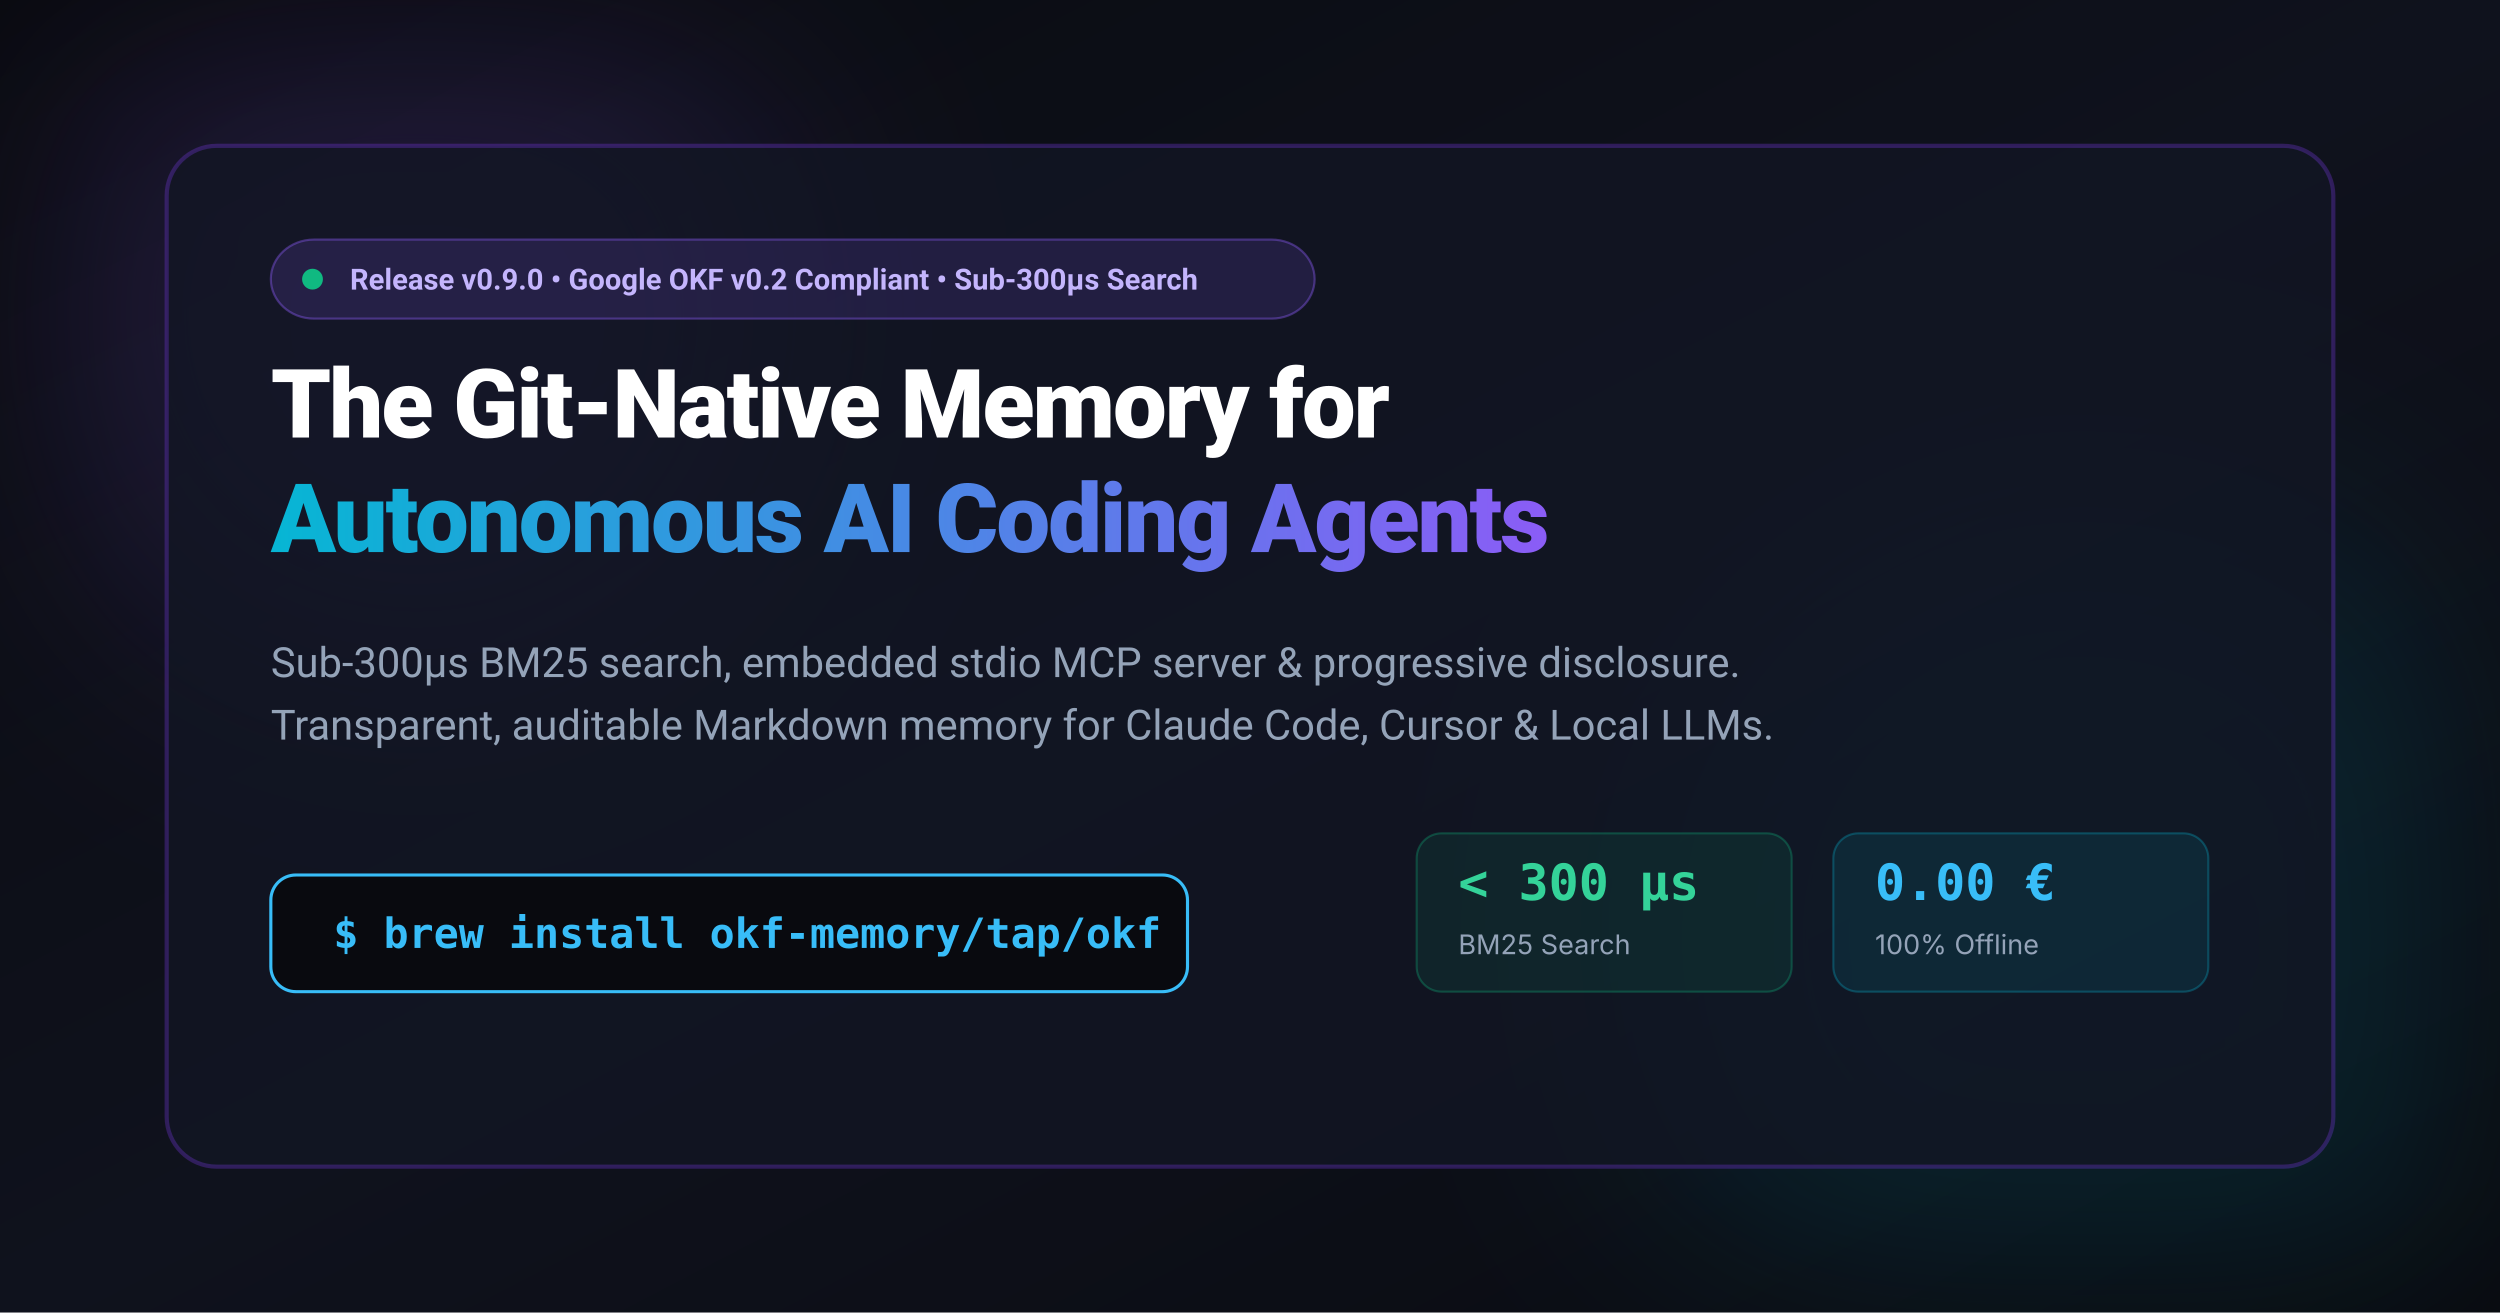
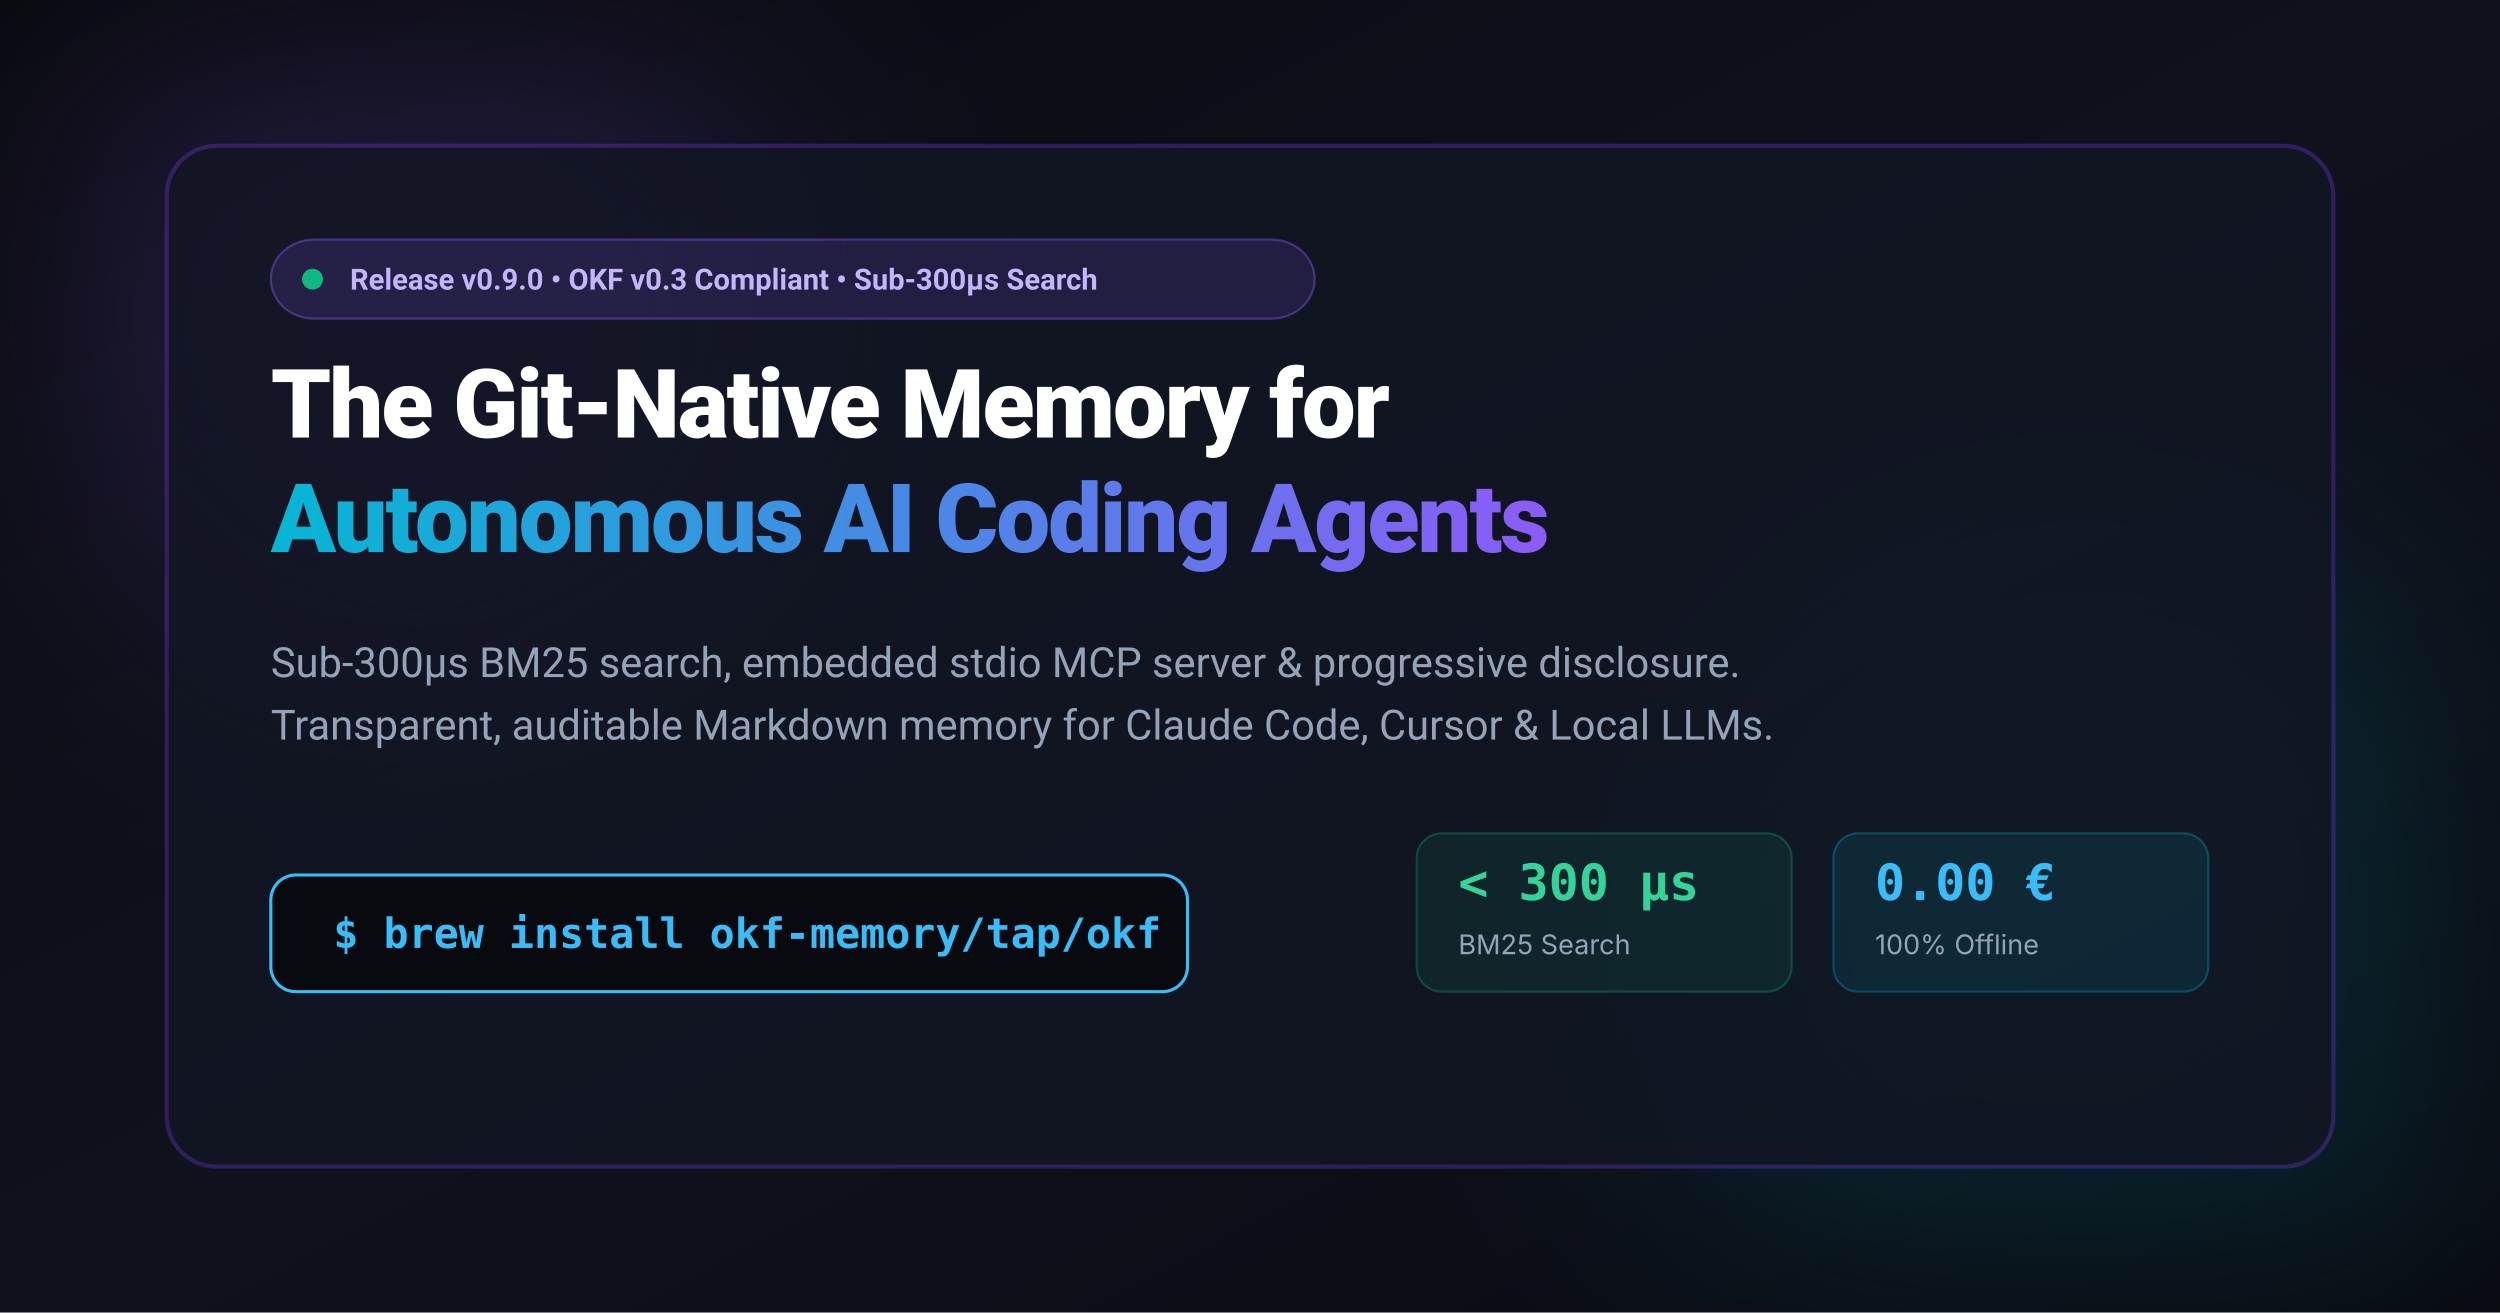
<svg xmlns="http://www.w3.org/2000/svg" viewBox="0 0 1200 630" width="1200" height="630" version="1.1" id="svg16">
  <defs id="defs5">
    <linearGradient id="bg" x1="0%" y1="0%" x2="100%" y2="100%">
      <stop offset="0%" stop-color="#090a0f" id="stop1" />
      <stop offset="50%" stop-color="#0f121d" id="stop2" />
      <stop offset="100%" stop-color="#090a0f" id="stop3" />
    </linearGradient>
    <linearGradient id="brand" x1="0%" y1="0%" x2="100%" y2="0%">
      <stop offset="0%" stop-color="#06b6d4" id="stop4" />
      <stop offset="100%" stop-color="#8b5cf6" id="stop5" />
    </linearGradient>
    <filter id="glow" x="-0.4" y="-0.4" width="1.8" height="1.8">
      <feGaussianBlur stdDeviation="60" result="blur" id="feGaussianBlur5" />
    </filter>
  </defs>
  <rect width="1200" height="630" fill="url(#bg)" id="rect5" />
  <circle cx="200" cy="150" r="180" fill="#8b5cf6" opacity="0.15" filter="url(#glow)" id="circle5" />
  <circle cx="1000" cy="450" r="220" fill="#06b6d4" opacity="0.12" filter="url(#glow)" id="circle6" />
  <rect x="80" y="70" width="1040" height="490" rx="24" fill="#121624" fill-opacity="0.8" stroke="rgba(124, 58, 237, 0.3)" stroke-width="2" id="rect6" />
  <rect x="130" y="115" width="501.022" height="37.933" rx="20.694" fill="rgba(139, 92, 246, 0.15)" stroke="rgba(139, 92, 246, 0.4)" id="rect7" style="stroke-width:1.043" />
  <circle cx="150" cy="134" r="5" fill="#10b981" id="circle7" />
  <text x="168" y="139" fill="#c4b5fd" font-family="-apple-system, BlinkMacSystemFont, 'Segoe UI', Roboto, sans-serif" font-size="14" font-weight="600" id="text7">
-     Release v0.9.0 • Google OKF v0.2 Compliant • Sub-300µs Search
+     Release v0.9.0 • OKF v0.3 Compliant • Sub-300µs Search
  </text>
  <text x="130" y="210" fill="#ffffff" font-family="-apple-system, BlinkMacSystemFont, 'Segoe UI', Roboto, sans-serif" font-size="46" font-weight="800" letter-spacing="-1" id="text8">
    The Git-Native Memory for
  </text>
  <text x="130" y="265" fill="url(#brand)" font-family="-apple-system, BlinkMacSystemFont, 'Segoe UI', Roboto, sans-serif" font-size="46" font-weight="800" letter-spacing="-1" id="text9">
    Autonomous AI Coding Agents
  </text>
  <text x="130" y="325" fill="#94a3b8" font-family="-apple-system, BlinkMacSystemFont, 'Segoe UI', Roboto, sans-serif" font-size="20" font-weight="400" id="text10">
    Sub-300µs BM25 search, embedded stdio MCP server &amp; progressive disclosure.
  </text>
  <text x="130" y="355" fill="#94a3b8" font-family="-apple-system, BlinkMacSystemFont, 'Segoe UI', Roboto, sans-serif" font-size="20" font-weight="400" id="text11">
    Transparent, auditable Markdown memory for Claude Code, Cursor &amp; Local LLMs.
  </text>
  <rect x="130" y="420" width="440" height="56" rx="12" fill="#090a0f" stroke="#38bdf8" stroke-width="1.5" id="rect11" />
  <text x="160" y="455" fill="#38bdf8" font-family="'JetBrains Mono', 'Fira Code', monospace" font-size="20" font-weight="700" id="text12">
    $ brew install okf-memory/tap/okf
  </text>
  <g transform="translate(680, 400)" id="g16">
    <rect x="0" y="0" width="180" height="76" rx="12" fill="rgba(16, 185, 129, 0.1)" stroke="rgba(16, 185, 129, 0.3)" id="rect12" />
    <text x="20" y="32" fill="#34d399" font-family="'JetBrains Mono', monospace" font-size="24" font-weight="800" id="text13">&lt; 300 µs</text>
    <text x="20" y="58" fill="#94a3b8" font-family="-apple-system, sans-serif" font-size="13" id="text14">BM25 Search</text>
    <rect x="200" y="0" width="180" height="76" rx="12" fill="rgba(6, 182, 212, 0.1)" stroke="rgba(6, 182, 212, 0.3)" id="rect14" />
    <text x="220" y="32" fill="#38bdf8" font-family="'JetBrains Mono', monospace" font-size="24" font-weight="800" id="text15">0.00 €</text>
    <text x="220" y="58" fill="#94a3b8" font-family="-apple-system, sans-serif" font-size="13" id="text16">100% Offline</text>
  </g>
</svg>
